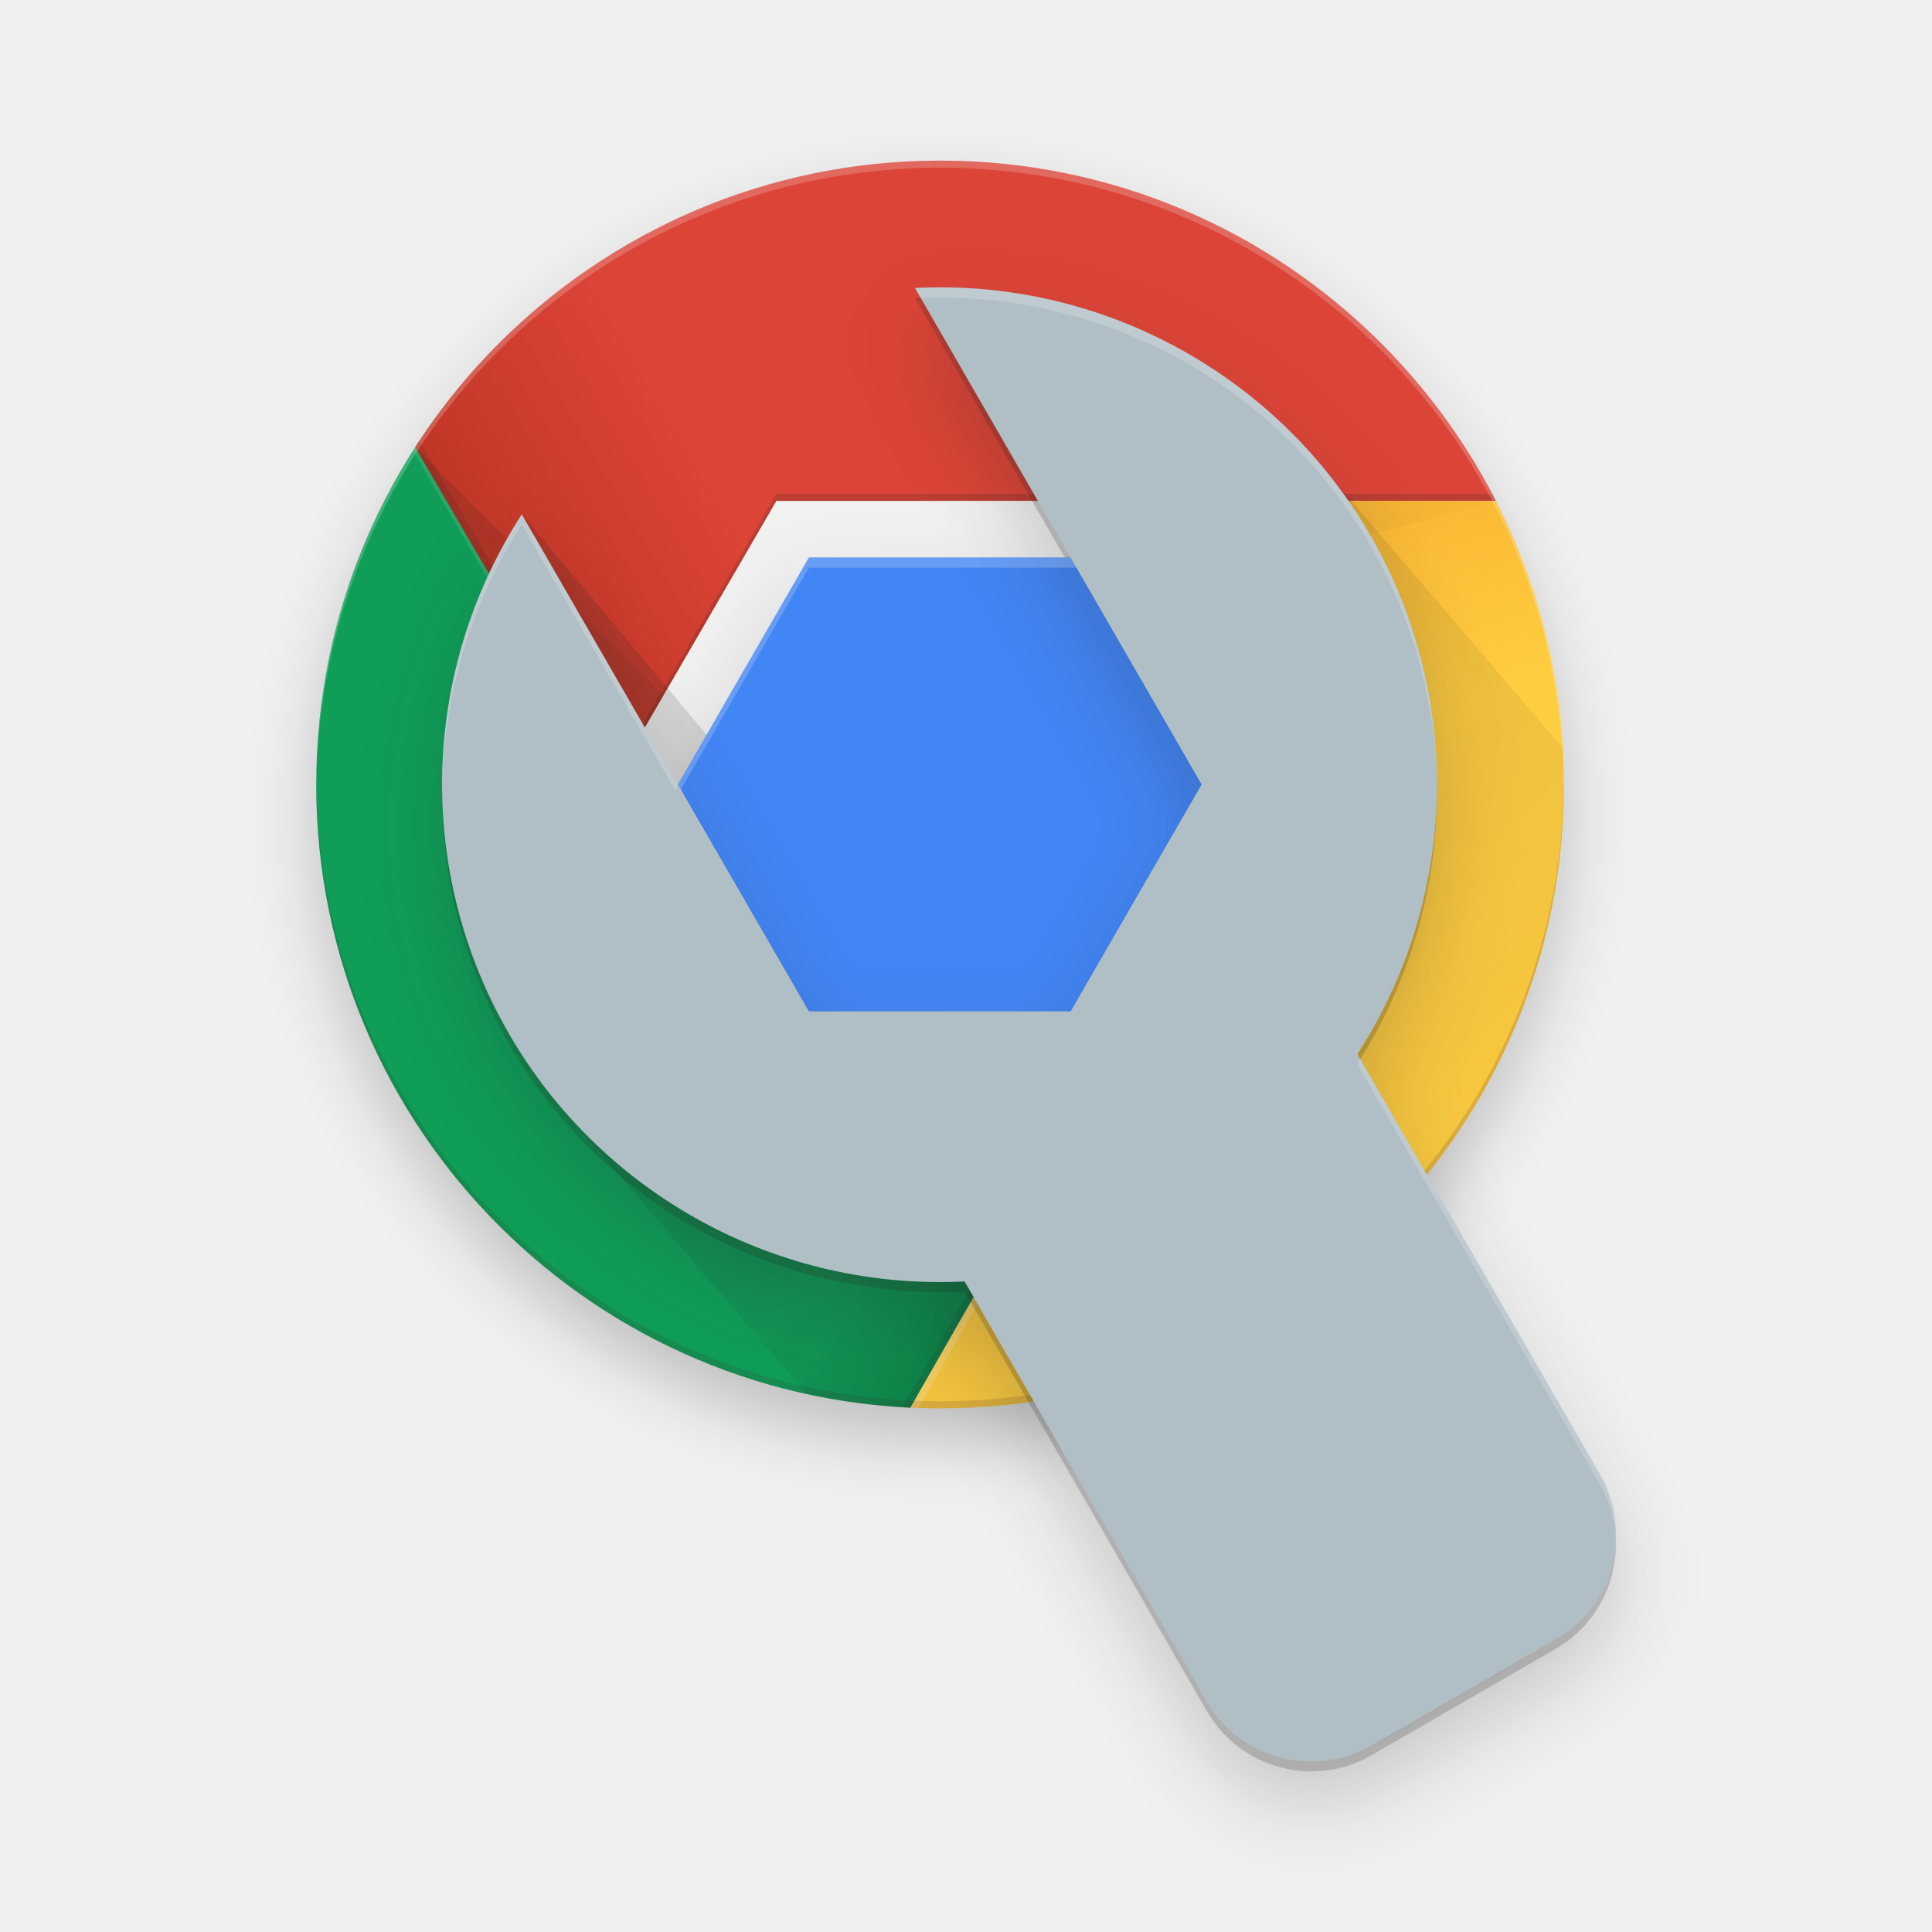
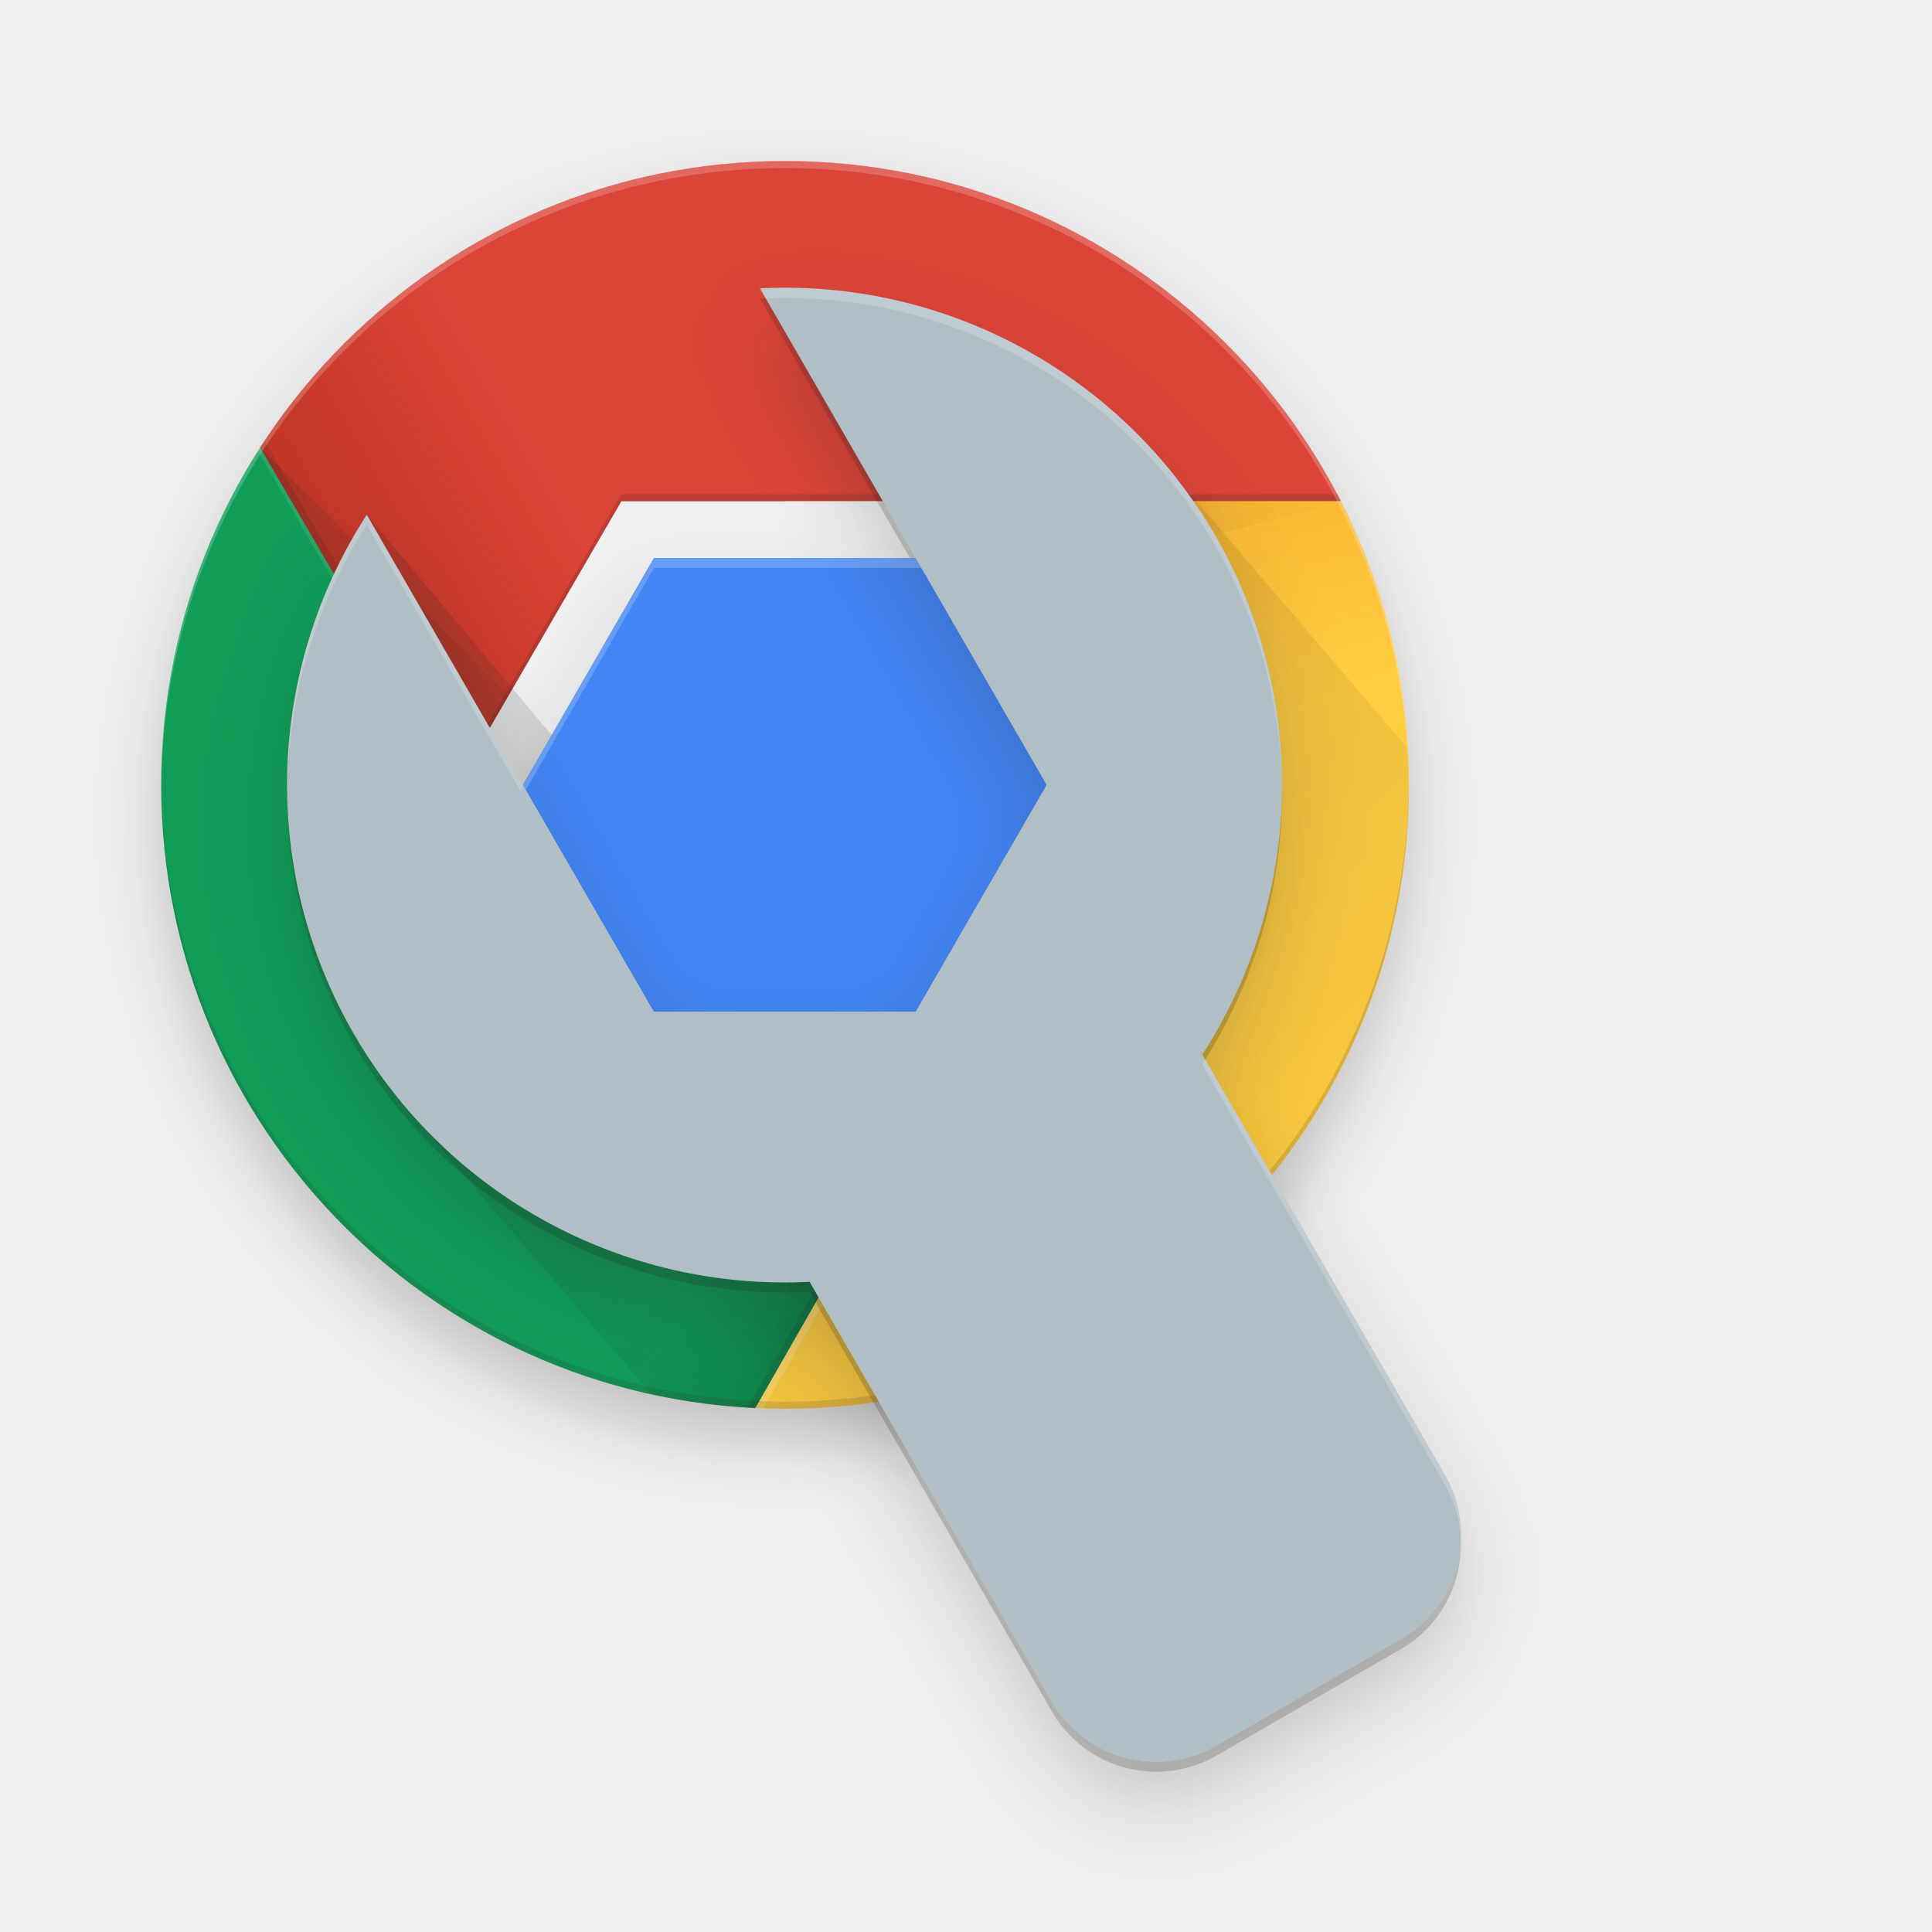
<svg xmlns="http://www.w3.org/2000/svg" xmlns:xlink="http://www.w3.org/1999/xlink" viewBox="1 1 192 192" id="svg3610" version="1.1" width="192" height="192">
  <defs id="defs3612">
    <linearGradient id="linearGradient8142">
      <stop style="stop-color:#212121;stop-opacity:0.2" offset="0" id="stop8144" />
      <stop style="stop-color:#212121;stop-opacity:0;" offset="1" id="stop8146" />
    </linearGradient>
    <circle r="88" cx="96" cy="96" id="a" />
    <linearGradient y2="44.354" x2="81.837" y1="75.021" x1="29.337" gradientUnits="userSpaceOnUse" id="linearGradient3751" xlink:href="#c" />
    <linearGradient y2="130.33" x2="52.538" y1="164.5" x1="110.87" gradientUnits="userSpaceOnUse" id="linearGradient3753" xlink:href="#d" />
    <linearGradient y2="114.13" x2="136.55" y1="49.804" x1="121.86" gradientUnits="userSpaceOnUse" id="linearGradient3755" xlink:href="#g" />
    <linearGradient y2="114.13" x2="136.55" y1="49.804" x1="121.86" gradientUnits="userSpaceOnUse" id="linearGradient3757" xlink:href="#g" />
    <linearGradient y2="44.354" x2="81.837" y1="75.021" x1="29.337" gradientUnits="userSpaceOnUse" id="linearGradient3759" xlink:href="#c" />
    <linearGradient y2="130.33" x2="52.538" y1="164.5" x1="110.87" gradientUnits="userSpaceOnUse" id="linearGradient3761" xlink:href="#d" />
    <clipPath id="b-1">
      <use y="0" x="0" style="overflow:visible" id="use3616-5" height="100%" xlink:href="#a" overflow="visible" width="100%" />
    </clipPath>
    <clipPath id="b-2">
      <use y="0" x="0" style="overflow:visible" id="use3616-0" height="100%" xlink:href="#a" overflow="visible" width="100%" />
    </clipPath>
    <filter style="color-interpolation-filters:sRGB;" id="filter6668">
      <feFlood flood-opacity="0.2" flood-color="rgb(33,33,33)" result="flood" id="feFlood6670" />
      <feComposite in="flood" in2="SourceGraphic" operator="in" result="composite1" id="feComposite6672" />
      <feGaussianBlur in="composite1" stdDeviation="4" result="blur" id="feGaussianBlur6674" />
      <feOffset dx="0" dy="4" result="offset" id="feOffset6676" />
      <feComposite in="SourceGraphic" in2="offset" operator="over" result="composite2" id="feComposite6678" />
    </filter>
    <filter style="color-interpolation-filters:sRGB;" id="filter6680" x="-0.5" y="-0.5" width="2" height="2">
      <feFlood flood-opacity="0.2" flood-color="rgb(33,33,33)" result="flood" id="feFlood6682" />
      <feComposite in="flood" in2="SourceGraphic" operator="in" result="composite1" id="feComposite6684" />
      <feGaussianBlur in="composite1" stdDeviation="4" result="blur" id="feGaussianBlur6686" />
      <feOffset dx="0" dy="4" result="offset" id="feOffset6688" />
      <feComposite in="SourceGraphic" in2="offset" operator="over" result="composite2" id="feComposite6690" />
    </filter>
    <filter id="filter7343" style="color-interpolation-filters:sRGB;">
      <feFlood id="feFlood7345" result="flood" flood-color="rgb(33,33,33)" flood-opacity="0.2" />
      <feComposite id="feComposite7347" result="composite1" operator="in" in2="SourceGraphic" in="flood" />
      <feGaussianBlur id="feGaussianBlur7349" result="blur" stdDeviation="4" in="composite1" />
      <feOffset id="feOffset7351" result="offset" dy="4" dx="0" />
      <feComposite id="feComposite7353" result="composite2" operator="over" in2="offset" in="SourceGraphic" />
    </filter>
    <filter id="filter7369" style="color-interpolation-filters:sRGB;">
      <feFlood id="feFlood7371" result="flood" flood-color="rgb(0,0,0)" flood-opacity="0.2" />
      <feComposite id="feComposite7373" result="composite1" operator="in" in2="SourceGraphic" in="flood" />
      <feGaussianBlur id="feGaussianBlur7375" result="blur" stdDeviation="4" in="composite1" />
      <feOffset id="feOffset7377" result="offset" dy="4" dx="0" />
      <feComposite id="feComposite7379" result="composite2" operator="over" in2="offset" in="SourceGraphic" />
    </filter>
    <linearGradient xlink:href="#linearGradient8142" id="linearGradient8148" x1="28.536" y1="28.59" x2="140" y2="140" gradientUnits="userSpaceOnUse" />
    <filter style="color-interpolation-filters:sRGB;" id="filter8150">
      <feFlood flood-opacity="0.2" flood-color="rgb(0,0,0)" result="flood" id="feFlood8152" />
      <feComposite in="flood" in2="SourceGraphic" operator="in" result="composite1" id="feComposite8154" />
      <feGaussianBlur in="composite1" stdDeviation="4" result="blur" id="feGaussianBlur8156" />
      <feOffset dx="0" dy="4" result="offset" id="feOffset8158" />
      <feComposite in="SourceGraphic" in2="offset" operator="over" result="composite2" id="feComposite8160" />
    </filter>
  </defs>
  <clipPath id="b">
    <use y="0" x="0" style="overflow:visible" id="use3616" height="100%" xlink:href="#a" overflow="visible" width="100%" />
  </clipPath>
  <radialGradient r="84.078" gradientTransform="translate(-576,0)" cx="668.18" cy="55.948" gradientUnits="userSpaceOnUse" id="l">
    <stop id="stop3684" offset="0" stop-opacity=".2" stop-color="#3E2723" />
    <stop id="stop3686" offset="1" stop-opacity="0" stop-color="#3E2723" />
  </radialGradient>
  <radialGradient r="78.044" gradientTransform="translate(-576,0)" cx="597.88" cy="48.52" gradientUnits="userSpaceOnUse" id="p">
    <stop id="stop3705" offset="0" stop-opacity=".2" stop-color="#3E2723" />
    <stop id="stop3707" offset="1" stop-opacity="0" stop-color="#3E2723" />
  </radialGradient>
  <radialGradient r="87.87" gradientTransform="translate(-576,0)" cx="671.84" cy="96.138" gradientUnits="userSpaceOnUse" id="q">
    <stop id="stop3712" offset="0" stop-opacity=".2" stop-color="#263238" />
    <stop id="stop3714" offset="1" stop-opacity="0" stop-color="#263238" />
  </radialGradient>
+   <circle r="62" cy="79" cx="79" id="path7355" style="color:#000000;clip-rule:nonzero;display:inline;overflow:visible;visibility:visible;opacity:1;isolation:auto;mix-blend-mode:normal;color-interpolation:sRGB;color-interpolation-filters:linearRGB;solid-color:#000000;solid-opacity:1;fill:#212121;fill-opacity:0;fill-rule:evenodd;stroke:none;stroke-width:5.635;stroke-linecap:round;stroke-linejoin:round;stroke-miterlimit:4;stroke-dasharray:none;stroke-dashoffset:0;stroke-opacity:1;color-rendering:auto;image-rendering:auto;shape-rendering:auto;text-rendering:auto;enable-background:accumulate;filter:url(#filter7369)" />
+   <g transform="matrix(0.8157895,0,0,0.8157895,-1.8037,1.689856)" id="g5862" style="filter:url(#filter8150)">
+     <g transform="matrix(0.8636364,0,0,0.8636364,16.16591,11.85818)" clip-path="url(#b)" id="g3618">
+       <path d="m 21.97,8 0,108 39.39,0 34.64,-60 88,0 0,-48 z" id="path3620" style="fill:#db4437" />
+       <linearGradient id="c" y2="44.354" gradientUnits="userSpaceOnUse" y1="75.021" x2="81.837" x1="29.337">
+         <stop stop-color="#A52714" stop-opacity=".6" offset="0" id="stop3623" />
+         <stop stop-color="#A52714" stop-opacity="0" offset=".66" id="stop3625" />
+       </linearGradient>
+       <path d="m 21.97,8 0,108 39.39,0 34.64,-60 88,0 0,-48 z" id="path3627" style="fill:url(#linearGradient3751)" />
+     </g>
+     <path style="color:#000000;clip-rule:nonzero;display:inline;overflow:visible;visibility:visible;opacity:1;isolation:auto;mix-blend-mode:normal;color-interpolation:sRGB;color-interpolation-filters:linearRGB;solid-color:#000000;solid-opacity:1;fill:#3e2723;fill-opacity:0.2;fill-rule:evenodd;stroke:none;stroke-width:5.635;stroke-linecap:round;stroke-linejoin:round;stroke-miterlimit:4;stroke-dasharray:none;stroke-dashoffset:0;stroke-opacity:1;color-rendering:auto;image-rendering:auto;shape-rendering:auto;text-rendering:auto;enable-background:accumulate" d="m 79.13,59.358 -19.802,34.113 0.253,0.434 19.549,-33.683 19.945,0 19.945,0 47.764,0 -0.445,-0.864 -47.32,0 -19.945,0 z" id="path5053-6-81" />
+     <path clip-path="url(#b)" d="m 62.31,115.65 -39.83,-68.31 -0.58,1 39.54,67.8 z" transform="matrix(0.8636364,0,0,0.8636364,16.16591,11.85818)" id="path3629" style="fill:#3e2723;fill-opacity:0.15" />
+     <g transform="matrix(0.8636364,0,0,0.8636364,16.16591,11.85818)" clip-path="url(#b)" id="g3631">
+       <path d="m 8,184 83.77,0 38.88,-38.88 0,-29.12 -69.29,0 L 8,24.48 Z" id="path3633" style="fill:#0f9d58" />
+       <linearGradient id="d" y2="130.33" gradientUnits="userSpaceOnUse" y1="164.5" x2="52.538" x1="110.87">
+         <stop stop-color="#055524" stop-opacity=".4" offset="0" id="stop3636" />
+         <stop stop-color="#055524" stop-opacity="0" offset=".33" id="stop3638" />
+       </linearGradient>
+       <path d="m 8,184 83.77,0 38.88,-38.88 0,-29.12 -69.29,0 L 8,24.48 Z" id="path3640" style="fill:url(#linearGradient3753)" />
+     </g>
+     <path clip-path="url(#b)" d="m 129.84,117.33 -0.83,-0.48 -38.39,67.15 1.15,0 38.1,-66.64 z" transform="matrix(0.8636364,0,0,0.8636364,16.16591,11.85818)" id="path3642" style="fill:#263238;fill-opacity:0.15" />
+     <g transform="matrix(0.8636364,0,0,0.8636364,16.16591,11.85818)" clip-path="url(#b)" id="g3644">
+       <defs id="defs3646">
+         <path id="e" d="m 8,184 83.77,0 38.88,-38.88 0,-29.12 -69.29,0 L 8,24.48 Z" />
+       </defs>
+       <clipPath id="f">
+         <use width="100%" overflow="visible" xlink:href="#e" height="100%" id="use3650" style="overflow:visible" x="0" y="0" />
+       </clipPath>
+       <g clip-path="url(#f)" id="g3652">
+         <path d="m 96,56 34.65,60 -38.88,68 92.23,0 0,-128 z" id="path3654" style="fill:#ffcd40" />
+         <linearGradient id="g" y2="114.13" gradientUnits="userSpaceOnUse" y1="49.804" x2="136.55" x1="121.86">
+           <stop stop-color="#EA6100" stop-opacity=".3" offset="0" id="stop3657" />
+           <stop stop-color="#EA6100" stop-opacity="0" offset=".66" id="stop3659" />
+         </linearGradient>
+         <path d="m 96,56 34.65,60 -38.88,68 92.23,0 0,-128 z" id="path3661" style="fill:url(#linearGradient3755)" />
+       </g>
+     </g>
+     <g transform="matrix(0.8636364,0,0,0.8636364,16.16591,11.85818)" clip-path="url(#b)" id="g3663">
+       <path d="m 96,56 34.65,60 -38.88,68 92.23,0 0,-128 z" id="path3665" style="fill:#ffcd40" />
+       <path d="m 96,56 34.65,60 -38.88,68 92.23,0 0,-128 z" id="path3667" style="fill:url(#linearGradient3757)" />
+     </g>
+     <g transform="matrix(0.8636364,0,0,0.8636364,16.16591,11.85818)" clip-path="url(#b)" id="g3669">
+       <defs id="defs3671">
+         <path id="i" d="m 96,56 34.65,60 -38.88,68 92.23,0 0,-128 z" />
+       </defs>
+       <clipPath id="j">
+         <use width="100%" overflow="visible" xlink:href="#i" height="100%" id="use3675" style="overflow:visible" x="0" y="0" />
+       </clipPath>
+       <g clip-path="url(#j)" id="g3677">
+         <path d="m 21.97,8 0,108 39.39,0 34.64,-60 88,0 0,-48 z" id="path3679" style="fill:#db4437" />
+         <path d="m 21.97,8 0,108 39.39,0 34.64,-60 88,0 0,-48 z" id="path3681" style="fill:url(#linearGradient3759)" />
+       </g>
+     </g>
+     <path clip-path="url(#b)" d="M 96,56 96,76.95 174.4,56 Z" transform="matrix(0.8636364,0,0,0.8636364,16.16591,11.85818)" id="path3688" style="fill:url(#l)" />
+     <g transform="matrix(0.8636364,0,0,0.8636364,16.16591,11.85818)" clip-path="url(#b)" id="g3690">
+       <defs id="defs3692">
+         <path id="m" d="m 21.97,8 0,40.34 L 61.36,116 96,56 l 88,0 0,-48 z" />
+       </defs>
+       <clipPath id="n">
+         <use width="100%" overflow="visible" xlink:href="#m" height="100%" id="use3696" style="overflow:visible" x="0" y="0" />
+       </clipPath>
+       <g clip-path="url(#n)" id="g3698">
+         <path d="m 8,184 83.77,0 38.88,-38.88 0,-29.12 -69.29,0 L 8,24.48 Z" id="path3700" style="fill:#0f9d58" />
+         <path d="m 8,184 83.77,0 38.88,-38.88 0,-29.12 -69.29,0 L 8,24.48 Z" id="path3702" style="fill:url(#linearGradient3761)" />
+       </g>
+     </g>
+     <path clip-path="url(#b)" d="M 21.97,48.45 79.22,105.69 61.36,116 Z" transform="matrix(0.8636364,0,0,0.8636364,16.16591,11.85818)" id="path3709" style="fill:url(#p)" />
+     <path clip-path="url(#b)" d="m 91.83,183.89 20.96,-78.2 17.86,10.31 z" transform="matrix(0.8636364,0,0,0.8636364,16.16591,11.85818)" id="path3716" style="fill:url(#q)" />
+     <path style="color:#000000;clip-rule:nonzero;display:inline;overflow:visible;visibility:visible;opacity:1;isolation:auto;mix-blend-mode:normal;color-interpolation:sRGB;color-interpolation-filters:linearRGB;solid-color:#000000;solid-opacity:1;fill:#f1f1f1;fill-opacity:1;fill-rule:evenodd;stroke:none;stroke-width:5.635;stroke-linecap:round;stroke-linejoin:round;stroke-miterlimit:4;stroke-dasharray:none;stroke-dashoffset:0;stroke-opacity:1;color-rendering:auto;image-rendering:auto;shape-rendering:auto;text-rendering:auto;enable-background:accumulate" d="m 119.02,129.313 -39.89,0 -20.049,-34.545 20.049,-34.545 39.89,2e-6 19.945,34.545 z" id="path5053-6" />
+     <g transform="matrix(0.8636364,0,0,0.8636364,16.16591,11.85818)" clip-path="url(#b)" id="g3718">
+       <path style="color:#000000;clip-rule:nonzero;display:inline;overflow:visible;visibility:visible;opacity:1;isolation:auto;mix-blend-mode:normal;color-interpolation:sRGB;color-interpolation-filters:linearRGB;solid-color:#000000;solid-opacity:1;fill:#4285f4;fill-opacity:1;fill-rule:evenodd;stroke:none;stroke-width:5.635;stroke-linecap:round;stroke-linejoin:round;stroke-miterlimit:4;stroke-dasharray:none;stroke-dashoffset:0;stroke-opacity:1;color-rendering:auto;image-rendering:auto;shape-rendering:auto;text-rendering:auto;enable-background:accumulate" id="path5053" d="m 114.475,128 -36.95,0 -18.475,-32 18.475,-32 36.95,2e-6 18.475,32 z" />
+     </g>
+     <g transform="matrix(0.8636364,0,0,0.8636364,16.14,11.85818)" clip-path="url(#b)" id="g3724">
+       <path style="fill:#ffffff;fill-opacity:0.1" d="m 7.971,24.48 0,1 L 54.498,105.283 72.906,137 l 46.188,0 23.094,-40 -0.289,-0.5 -22.805,39.5 -46.188,0 -11.523,-19.855 c -0.006,-0.057 -0.01,-0.121 -0.023,-0.145 l -0.039,0 -4.756,-8.16 L 49.982,96.5 c 0,0 -41.982,-72.02 -42.012,-72.02 z" transform="translate(0.0299985,3.66e-6)" id="path3728" />
+       <path d="m 131,117.33 c 3.4,-5.88 5.37,-12.68 5.37,-19.96 0,-4.22 -0.66,-8.28 -1.87,-12.09 0.95,3.42 1.5,7.01 1.5,10.73 0,7.28 -1.97,14.08 -5.37,19.96 l 0.02,0.04 -38.88,68 1.16,0 38.09,-66.64 -0.02,-0.04 z" id="path3732" style="fill:#ffffff;fill-opacity:0.2" />
+     </g>
+     <g transform="matrix(0.8636364,0,0,0.8636364,16.16591,11.85818)" clip-path="url(#b)" id="g3734">
+       <path d="m 96,9 c 48.43,0 87.72,39.13 87.99,87.5 0,-0.17 0.01,-0.33 0.01,-0.5 C 184,47.4 144.6,8 96,8 47.4,8 8,47.4 8,96 8,96.17 8.01,96.33 8.01,96.5 8.28,48.13 47.57,9 96,9 Z" id="path3736" style="fill:#ffffff;fill-opacity:0.2" />
+       <path d="m 96,183 c 48.43,0 87.72,-39.13 87.99,-87.5 0,0.17 0.01,0.33 0.01,0.5 0,48.6 -39.4,88 -88,88 C 47.4,184 8,144.6 8,96 8,95.83 8.01,95.67 8.01,95.5 8.28,143.87 47.57,183 96,183 Z" id="path3738" style="fill:#3e2723;fill-opacity:0.15" />
+     </g>
+   </g>
  <g id="layer2">
-     <g id="g3517" transform="translate(15.40507,-0.03752939)">
-       <circle style="color:#000000;clip-rule:nonzero;display:inline;overflow:visible;visibility:visible;opacity:1;isolation:auto;mix-blend-mode:normal;color-interpolation:sRGB;color-interpolation-filters:linearRGB;solid-color:#000000;solid-opacity:1;fill:#212121;fill-opacity:0;fill-rule:evenodd;stroke:none;stroke-width:5.635;stroke-linecap:round;stroke-linejoin:round;stroke-miterlimit:4;stroke-dasharray:none;stroke-dashoffset:0;stroke-opacity:1;filter:url(#filter7369);color-rendering:auto;image-rendering:auto;shape-rendering:auto;text-rendering:auto;enable-background:accumulate" id="path7355" cx="79" cy="79" r="62" />
-       <g style="filter:url(#filter8150)" id="g5862" transform="matrix(0.8157895,0,0,0.8157895,-1.8037,1.689856)">
-         <g id="g3618" clip-path="url(#b)" transform="matrix(0.8636364,0,0,0.8636364,16.16591,11.85818)">
-           <path style="fill:#db4437" id="path3620" d="m 21.97,8 0,108 39.39,0 34.64,-60 88,0 0,-48 z" />
-           <linearGradient x1="29.337" x2="81.837" y1="75.021" gradientUnits="userSpaceOnUse" y2="44.354" id="c">
-             <stop id="stop3623" offset="0" stop-opacity=".6" stop-color="#A52714" />
-             <stop id="stop3625" offset=".66" stop-opacity="0" stop-color="#A52714" />
-           </linearGradient>
-           <path style="fill:url(#linearGradient3751)" id="path3627" d="m 21.97,8 0,108 39.39,0 34.64,-60 88,0 0,-48 z" />
-         </g>
-         <path id="path5053-6-81" d="m 79.13,59.358 -19.802,34.113 0.253,0.434 19.549,-33.683 19.945,0 19.945,0 47.764,0 -0.445,-0.864 -47.32,0 -19.945,0 z" style="color:#000000;clip-rule:nonzero;display:inline;overflow:visible;visibility:visible;opacity:1;isolation:auto;mix-blend-mode:normal;color-interpolation:sRGB;color-interpolation-filters:linearRGB;solid-color:#000000;solid-opacity:1;fill:#3e2723;fill-opacity:0.2;fill-rule:evenodd;stroke:none;stroke-width:5.635;stroke-linecap:round;stroke-linejoin:round;stroke-miterlimit:4;stroke-dasharray:none;stroke-dashoffset:0;stroke-opacity:1;color-rendering:auto;image-rendering:auto;shape-rendering:auto;text-rendering:auto;enable-background:accumulate" />
-         <path style="fill:#3e2723;fill-opacity:0.15" id="path3629" transform="matrix(0.8636364,0,0,0.8636364,16.16591,11.85818)" d="m 62.31,115.65 -39.83,-68.31 -0.58,1 39.54,67.8 z" clip-path="url(#b)" />
-         <g id="g3631" clip-path="url(#b)" transform="matrix(0.8636364,0,0,0.8636364,16.16591,11.85818)">
-           <path style="fill:#0f9d58" id="path3633" d="m 8,184 83.77,0 38.88,-38.88 0,-29.12 -69.29,0 L 8,24.48 Z" />
-           <linearGradient x1="110.87" x2="52.538" y1="164.5" gradientUnits="userSpaceOnUse" y2="130.33" id="d">
-             <stop id="stop3636" offset="0" stop-opacity=".4" stop-color="#055524" />
-             <stop id="stop3638" offset=".33" stop-opacity="0" stop-color="#055524" />
-           </linearGradient>
-           <path style="fill:url(#linearGradient3753)" id="path3640" d="m 8,184 83.77,0 38.88,-38.88 0,-29.12 -69.29,0 L 8,24.48 Z" />
-         </g>
-         <path style="fill:#263238;fill-opacity:0.15" id="path3642" transform="matrix(0.8636364,0,0,0.8636364,16.16591,11.85818)" d="m 129.84,117.33 -0.83,-0.48 -38.39,67.15 1.15,0 38.1,-66.64 z" clip-path="url(#b)" />
-         <g id="g3644" clip-path="url(#b)" transform="matrix(0.8636364,0,0,0.8636364,16.16591,11.85818)">
-           <defs id="defs3646">
-             <path d="m 8,184 83.77,0 38.88,-38.88 0,-29.12 -69.29,0 L 8,24.48 Z" id="e" />
-           </defs>
-           <clipPath id="f">
-             <use y="0" x="0" style="overflow:visible" id="use3650" height="100%" xlink:href="#e" overflow="visible" width="100%" />
-           </clipPath>
-           <g id="g3652" clip-path="url(#f)">
-             <path style="fill:#ffcd40" id="path3654" d="m 96,56 34.65,60 -38.88,68 92.23,0 0,-128 z" />
-             <linearGradient x1="121.86" x2="136.55" y1="49.804" gradientUnits="userSpaceOnUse" y2="114.13" id="g">
-               <stop id="stop3657" offset="0" stop-opacity=".3" stop-color="#EA6100" />
-               <stop id="stop3659" offset=".66" stop-opacity="0" stop-color="#EA6100" />
-             </linearGradient>
-             <path style="fill:url(#linearGradient3755)" id="path3661" d="m 96,56 34.65,60 -38.88,68 92.23,0 0,-128 z" />
-           </g>
-         </g>
-         <g id="g3663" clip-path="url(#b)" transform="matrix(0.8636364,0,0,0.8636364,16.16591,11.85818)">
-           <path style="fill:#ffcd40" id="path3665" d="m 96,56 34.65,60 -38.88,68 92.23,0 0,-128 z" />
-           <path style="fill:url(#linearGradient3757)" id="path3667" d="m 96,56 34.65,60 -38.88,68 92.23,0 0,-128 z" />
-         </g>
-         <g id="g3669" clip-path="url(#b)" transform="matrix(0.8636364,0,0,0.8636364,16.16591,11.85818)">
-           <defs id="defs3671">
-             <path d="m 96,56 34.65,60 -38.88,68 92.23,0 0,-128 z" id="i" />
-           </defs>
-           <clipPath id="j">
-             <use y="0" x="0" style="overflow:visible" id="use3675" height="100%" xlink:href="#i" overflow="visible" width="100%" />
-           </clipPath>
-           <g id="g3677" clip-path="url(#j)">
-             <path style="fill:#db4437" id="path3679" d="m 21.97,8 0,108 39.39,0 34.64,-60 88,0 0,-48 z" />
-             <path style="fill:url(#linearGradient3759)" id="path3681" d="m 21.97,8 0,108 39.39,0 34.64,-60 88,0 0,-48 z" />
-           </g>
-         </g>
-         <path style="fill:url(#l)" id="path3688" transform="matrix(0.8636364,0,0,0.8636364,16.16591,11.85818)" d="M 96,56 96,76.95 174.4,56 Z" clip-path="url(#b)" />
-         <g id="g3690" clip-path="url(#b)" transform="matrix(0.8636364,0,0,0.8636364,16.16591,11.85818)">
-           <defs id="defs3692">
-             <path d="m 21.97,8 0,40.34 L 61.36,116 96,56 l 88,0 0,-48 z" id="m" />
-           </defs>
-           <clipPath id="n">
-             <use y="0" x="0" style="overflow:visible" id="use3696" height="100%" xlink:href="#m" overflow="visible" width="100%" />
-           </clipPath>
-           <g id="g3698" clip-path="url(#n)">
-             <path style="fill:#0f9d58" id="path3700" d="m 8,184 83.77,0 38.88,-38.88 0,-29.12 -69.29,0 L 8,24.48 Z" />
-             <path style="fill:url(#linearGradient3761)" id="path3702" d="m 8,184 83.77,0 38.88,-38.88 0,-29.12 -69.29,0 L 8,24.48 Z" />
-           </g>
-         </g>
-         <path style="fill:url(#p)" id="path3709" transform="matrix(0.8636364,0,0,0.8636364,16.16591,11.85818)" d="M 21.97,48.45 79.22,105.69 61.36,116 Z" clip-path="url(#b)" />
-         <path style="fill:url(#q)" id="path3716" transform="matrix(0.8636364,0,0,0.8636364,16.16591,11.85818)" d="m 91.83,183.89 20.96,-78.2 17.86,10.31 z" clip-path="url(#b)" />
-         <path id="path5053-6" d="m 119.02,129.313 -39.89,0 -20.049,-34.545 20.049,-34.545 39.89,2e-6 19.945,34.545 z" style="color:#000000;clip-rule:nonzero;display:inline;overflow:visible;visibility:visible;opacity:1;isolation:auto;mix-blend-mode:normal;color-interpolation:sRGB;color-interpolation-filters:linearRGB;solid-color:#000000;solid-opacity:1;fill:#f1f1f1;fill-opacity:1;fill-rule:evenodd;stroke:none;stroke-width:5.635;stroke-linecap:round;stroke-linejoin:round;stroke-miterlimit:4;stroke-dasharray:none;stroke-dashoffset:0;stroke-opacity:1;color-rendering:auto;image-rendering:auto;shape-rendering:auto;text-rendering:auto;enable-background:accumulate" />
-         <g id="g3718" clip-path="url(#b)" transform="matrix(0.8636364,0,0,0.8636364,16.16591,11.85818)">
-           <path d="m 114.475,128 -36.95,0 -18.475,-32 18.475,-32 36.95,2e-6 18.475,32 z" id="path5053" style="color:#000000;clip-rule:nonzero;display:inline;overflow:visible;visibility:visible;opacity:1;isolation:auto;mix-blend-mode:normal;color-interpolation:sRGB;color-interpolation-filters:linearRGB;solid-color:#000000;solid-opacity:1;fill:#4285f4;fill-opacity:1;fill-rule:evenodd;stroke:none;stroke-width:5.635;stroke-linecap:round;stroke-linejoin:round;stroke-miterlimit:4;stroke-dasharray:none;stroke-dashoffset:0;stroke-opacity:1;color-rendering:auto;image-rendering:auto;shape-rendering:auto;text-rendering:auto;enable-background:accumulate" />
-         </g>
-         <g id="g3724" clip-path="url(#b)" transform="matrix(0.8636364,0,0,0.8636364,16.14,11.85818)">
-           <path id="path3728" transform="translate(0.0299985,3.66e-6)" d="m 7.971,24.48 0,1 L 54.498,105.283 72.906,137 l 46.188,0 23.094,-40 -0.289,-0.5 -22.805,39.5 -46.188,0 -11.523,-19.855 c -0.006,-0.057 -0.01,-0.121 -0.023,-0.145 l -0.039,0 -4.756,-8.16 L 49.982,96.5 c 0,0 -41.982,-72.02 -42.012,-72.02 z" style="fill:#ffffff;fill-opacity:0.1" />
-           <path style="fill:#ffffff;fill-opacity:0.2" id="path3732" d="m 131,117.33 c 3.4,-5.88 5.37,-12.68 5.37,-19.96 0,-4.22 -0.66,-8.28 -1.87,-12.09 0.95,3.42 1.5,7.01 1.5,10.73 0,7.28 -1.97,14.08 -5.37,19.96 l 0.02,0.04 -38.88,68 1.16,0 38.09,-66.64 -0.02,-0.04 z" />
-         </g>
-         <g id="g3734" clip-path="url(#b)" transform="matrix(0.8636364,0,0,0.8636364,16.16591,11.85818)">
-           <path style="fill:#ffffff;fill-opacity:0.2" id="path3736" d="m 96,9 c 48.43,0 87.72,39.13 87.99,87.5 0,-0.17 0.01,-0.33 0.01,-0.5 C 184,47.4 144.6,8 96,8 47.4,8 8,47.4 8,96 8,96.17 8.01,96.33 8.01,96.5 8.28,48.13 47.57,9 96,9 Z" />
-           <path style="fill:#3e2723;fill-opacity:0.15" id="path3738" d="m 96,183 c 48.43,0 87.72,-39.13 87.99,-87.5 0,0.17 0.01,0.33 0.01,0.5 0,48.6 -39.4,88 -88,88 C 47.4,184 8,144.6 8,96 8,95.83 8.01,95.67 8.01,95.5 8.28,143.87 47.57,183 96,183 Z" />
-         </g>
-       </g>
-       <path style="color:#000000;clip-rule:nonzero;display:inline;overflow:visible;visibility:visible;opacity:0.2;isolation:auto;mix-blend-mode:normal;color-interpolation:sRGB;color-interpolation-filters:linearRGB;solid-color:#000000;solid-opacity:1;fill:#212121;fill-opacity:1;fill-rule:evenodd;stroke:none;stroke-width:5.635;stroke-linecap:round;stroke-linejoin:round;stroke-miterlimit:4;stroke-dasharray:none;stroke-dashoffset:0;stroke-opacity:1;color-rendering:auto;image-rendering:auto;shape-rendering:auto;text-rendering:auto;enable-background:accumulate" d="m 76.098,29.65 a 49.455,49.455 0 0 0 -0.576,0.002 l 2.244,3.887 4.41,7.639 4.41,7.637 4.41,7.639 L 103.723,78.5 104.012,78 90.996,55.455 86.586,47.816 82.176,40.178 77.766,32.539 76.098,29.65 Z m 51.271,47.768 a 49.455,49.455 0 0 1 -7.885,27.379 l 0.289,0.5 a 49.455,49.455 0 0 0 7.596,-27.879 z m -98.809,2.121 a 49.455,49.455 0 0 0 6.59,24.189 49.455,49.455 0 0 0 45.307,24.656 l 24.064,41.68 c 3.324,5.757 10.635,7.717 16.393,4.393 l 18.266,-10.547 c 4.028,-2.325 6.187,-6.601 5.988,-10.932 -0.151,3.979 -2.271,7.786 -5.988,9.932 l -18.266,10.547 c -5.757,3.324 -13.069,1.365 -16.393,-4.393 L 80.457,127.385 A 49.455,49.455 0 0 1 35.15,102.729 49.455,49.455 0 0 1 28.561,79.539 Z" transform="translate(1,1)" id="path6410-7" />
-       <path transform="translate(1,1)" id="path7608" d="m 77.254,28.596 c -0.576,0.009 -1.154,0.028 -1.732,0.057 l 2.244,3.887 4.41,7.639 0,0.002 4.41,7.637 4.41,7.639 L 104.012,78 c -0.051,0.088 -13.018,22.547 -13.018,22.547 l -12.521,-0.002 c -0.147,-0.255 -0.441,-0.764 -0.441,-0.764 -0.115,0.177 -0.222,0.357 -0.334,0.535 l -41.25,-49.158 C 26.374,66.743 25.873,86.657 35.15,102.729 c 1.801,3.118 3.914,5.984 6.281,8.58 l 23.266,27.203 A 62,62 0 0 0 78,140 62,62 0 0 0 140,78 62,62 0 0 0 139.869,74.336 L 116.525,47.041 C 107.045,35.259 92.587,28.361 77.254,28.596 Z" style="color:#000000;clip-rule:nonzero;display:inline;overflow:visible;visibility:visible;opacity:1;isolation:auto;mix-blend-mode:normal;color-interpolation:sRGB;color-interpolation-filters:linearRGB;solid-color:#000000;solid-opacity:1;fill:url(#linearGradient8148);fill-opacity:1;fill-rule:evenodd;stroke:none;stroke-width:5.635;stroke-linecap:round;stroke-linejoin:round;stroke-miterlimit:4;stroke-dasharray:none;stroke-dashoffset:0;stroke-opacity:1;color-rendering:auto;image-rendering:auto;shape-rendering:auto;text-rendering:auto;enable-background:accumulate" />
-       <path style="color:#000000;clip-rule:nonzero;display:inline;overflow:visible;visibility:visible;opacity:1;isolation:auto;mix-blend-mode:normal;color-interpolation:sRGB;color-interpolation-filters:linearRGB;solid-color:#000000;solid-opacity:1;fill:#4285f4;fill-opacity:1;fill-rule:evenodd;stroke:none;stroke-width:5.635;stroke-linecap:round;stroke-linejoin:round;stroke-miterlimit:4;stroke-dasharray:none;stroke-dashoffset:0;stroke-opacity:1;filter:url(#filter6680);color-rendering:auto;image-rendering:auto;shape-rendering:auto;text-rendering:auto;enable-background:accumulate" id="path5053-9" d="m 92.017,101.545 -26.033,0 -13.017,-22.545 13.017,-22.545 26.033,10e-7 13.017,22.545 z" />
-       <path id="path6410" d="m 37.448,52.158 a 49.455,49.455 0 0 0 -1.297,51.569 49.455,49.455 0 0 0 45.307,24.658 l 24.063,41.679 c 3.324,5.757 10.635,7.716 16.392,4.392 l 18.266,-10.546 c 5.757,-3.324 7.716,-10.635 4.392,-16.392 L 120.484,105.797 A 49.455,49.455 0 0 0 121.807,54.274 49.455,49.455 0 0 0 76.522,29.653 l 2.244,3.887 4.41,7.639 4.409,7.637 4.41,7.639 13.017,22.545 -13.017,22.547 -26.033,-0.001 -4.41,-7.639 -4.409,-7.637 -4.197,-7.27 -0.213,-0.369 -4.197,-7.27 -0.213,-0.369 -4.196,-7.268 -0.213,-0.369 -4.197,-7.27 -0.213,-0.369 -2.055,-3.559 z" style="color:#000000;clip-rule:nonzero;display:inline;overflow:visible;visibility:visible;opacity:1;isolation:auto;mix-blend-mode:normal;color-interpolation:sRGB;color-interpolation-filters:linearRGB;solid-color:#000000;solid-opacity:1;fill:#b0bec5;fill-opacity:1;fill-rule:evenodd;stroke:none;stroke-width:5.635;stroke-linecap:round;stroke-linejoin:round;stroke-miterlimit:4;stroke-dasharray:none;stroke-dashoffset:0;stroke-opacity:1;filter:url(#filter6668);color-rendering:auto;image-rendering:auto;shape-rendering:auto;text-rendering:auto;enable-background:accumulate" />
-       <path style="color:#000000;clip-rule:nonzero;display:inline;overflow:visible;visibility:visible;opacity:0.2;isolation:auto;mix-blend-mode:normal;color-interpolation:sRGB;color-interpolation-filters:linearRGB;solid-color:#000000;solid-opacity:1;fill:#ffffff;fill-opacity:1;fill-rule:evenodd;stroke:none;stroke-width:5.635;stroke-linecap:round;stroke-linejoin:round;stroke-miterlimit:4;stroke-dasharray:none;stroke-dashoffset:0;stroke-opacity:1;color-rendering:auto;image-rendering:auto;shape-rendering:auto;text-rendering:auto;enable-background:accumulate" d="m 81.287,29.643 c -1.588,-0.073 -3.178,-0.07 -4.766,0.01 l 0.576,0.998 c 18.314,-0.711 35.52,8.765 44.709,24.623 4.059,7.057 6.313,15.007 6.562,23.145 -0.082,-8.478 -2.342,-16.792 -6.562,-24.145 C 113.373,39.702 98.106,30.421 81.287,29.643 Z M 37.447,52.159 c -5.451,8.44 -8.202,18.339 -7.887,28.381 -0.114,-9.703 2.628,-19.225 7.887,-27.381 l 2.055,3.559 0.213,0.369 4.197,7.27 0.213,0.369 4.197,7.268 0.213,0.369 4.197,7.27 0.213,-0.631 -0.213,-0.369 -4.197,-7.27 -0.213,-0.369 -4.197,-7.268 -0.213,-0.369 -4.197,-7.27 -0.213,-0.369 z m 83.326,54.139 c -0.095,0.167 -0.192,0.334 -0.289,0.5 l 24.088,41.723 c 0.999,1.73 1.51,3.599 1.596,5.459 0.083,-2.184 -0.418,-4.419 -1.596,-6.459 z" id="path6410-0" />
-       <path style="color:#000000;clip-rule:nonzero;display:inline;overflow:visible;visibility:visible;opacity:0.2;isolation:auto;mix-blend-mode:normal;color-interpolation:sRGB;color-interpolation-filters:linearRGB;solid-color:#000000;solid-opacity:1;fill:#ffffff;fill-opacity:1;fill-rule:evenodd;stroke:none;stroke-width:5.635;stroke-linecap:round;stroke-linejoin:round;stroke-miterlimit:4;stroke-dasharray:none;stroke-dashoffset:0;stroke-opacity:1;color-rendering:auto;image-rendering:auto;shape-rendering:auto;text-rendering:auto;enable-background:accumulate" d="M 65.982,56.453 52.967,79 l 0.289,0.5 12.727,-22.045 26.633,0 -0.597,-1.002 z" id="path5053-9-6" />
-     </g>
+     <path id="path6410-7" transform="translate(1,1)" d="M 76.098 29.65 A 49.455 49.455 0 0 0 75.521 29.652 L 77.766 33.539 L 82.176 41.178 L 86.586 48.814 L 90.996 56.453 L 103.723 78.5 L 104.012 78 L 90.996 55.455 L 86.586 47.816 L 82.176 40.178 L 77.766 32.539 L 76.098 29.65 z M 127.369 77.418 A 49.455 49.455 0 0 1 119.484 104.797 L 119.773 105.297 A 49.455 49.455 0 0 0 127.369 77.418 z M 28.561 79.539 A 49.455 49.455 0 0 0 35.15 103.729 A 49.455 49.455 0 0 0 80.457 128.385 L 104.521 170.064 C 107.845 175.822 115.157 177.781 120.914 174.457 L 139.18 163.91 C 143.207 161.585 145.367 157.309 145.168 152.979 C 145.017 156.957 142.897 160.764 139.18 162.91 L 120.914 173.457 C 115.157 176.781 107.845 174.822 104.521 169.064 L 80.457 127.385 A 49.455 49.455 0 0 1 35.15 102.729 A 49.455 49.455 0 0 1 28.561 79.539 z " style="color:#000000;clip-rule:nonzero;display:inline;overflow:visible;visibility:visible;opacity:0.2;isolation:auto;mix-blend-mode:normal;color-interpolation:sRGB;color-interpolation-filters:linearRGB;solid-color:#000000;solid-opacity:1;fill:#212121;fill-opacity:1;fill-rule:evenodd;stroke:none;stroke-width:5.635;stroke-linecap:round;stroke-linejoin:round;stroke-miterlimit:4;stroke-dasharray:none;stroke-dashoffset:0;stroke-opacity:1;color-rendering:auto;image-rendering:auto;shape-rendering:auto;text-rendering:auto;enable-background:accumulate" />
+     <path style="color:#000000;clip-rule:nonzero;display:inline;overflow:visible;visibility:visible;opacity:1;isolation:auto;mix-blend-mode:normal;color-interpolation:sRGB;color-interpolation-filters:linearRGB;solid-color:#000000;solid-opacity:1;fill:url(#linearGradient8148);fill-opacity:1;fill-rule:evenodd;stroke:none;stroke-width:5.635;stroke-linecap:round;stroke-linejoin:round;stroke-miterlimit:4;stroke-dasharray:none;stroke-dashoffset:0;stroke-opacity:1;color-rendering:auto;image-rendering:auto;shape-rendering:auto;text-rendering:auto;enable-background:accumulate" d="M 77.254 28.596 C 76.677 28.605 76.1 28.623 75.521 28.652 L 77.766 32.539 L 82.176 40.178 L 82.176 40.18 L 86.586 47.816 L 90.996 55.455 L 104.012 78 C 103.961 78.088 90.994 100.547 90.994 100.547 L 78.473 100.545 C 78.326 100.29 78.031 99.781 78.031 99.781 C 77.917 99.958 77.809 100.138 77.697 100.316 L 36.447 51.158 C 26.374 66.743 25.873 86.657 35.15 102.729 C 36.951 105.846 39.065 108.712 41.432 111.309 L 64.697 138.512 A 62 62 0 0 0 78 140 A 62 62 0 0 0 140 78 A 62 62 0 0 0 139.869 74.336 L 116.525 47.041 C 107.045 35.259 92.587 28.361 77.254 28.596 z " id="path7608" transform="translate(1,1)" />
+     <path d="m 92.017,101.545 -26.033,0 -13.017,-22.545 13.017,-22.545 26.033,10e-7 13.017,22.545 z" id="path5053-9" style="color:#000000;clip-rule:nonzero;display:inline;overflow:visible;visibility:visible;opacity:1;isolation:auto;mix-blend-mode:normal;color-interpolation:sRGB;color-interpolation-filters:linearRGB;solid-color:#000000;solid-opacity:1;fill:#4285f4;fill-opacity:1;fill-rule:evenodd;stroke:none;stroke-width:5.635;stroke-linecap:round;stroke-linejoin:round;stroke-miterlimit:4;stroke-dasharray:none;stroke-dashoffset:0;stroke-opacity:1;color-rendering:auto;image-rendering:auto;shape-rendering:auto;text-rendering:auto;enable-background:accumulate;filter:url(#filter6680)" />
+     <path style="color:#000000;clip-rule:nonzero;display:inline;overflow:visible;visibility:visible;opacity:1;isolation:auto;mix-blend-mode:normal;color-interpolation:sRGB;color-interpolation-filters:linearRGB;solid-color:#000000;solid-opacity:1;fill:#b0bec5;fill-opacity:1;fill-rule:evenodd;stroke:none;stroke-width:5.635;stroke-linecap:round;stroke-linejoin:round;stroke-miterlimit:4;stroke-dasharray:none;stroke-dashoffset:0;stroke-opacity:1;color-rendering:auto;image-rendering:auto;shape-rendering:auto;text-rendering:auto;enable-background:accumulate;filter:url(#filter6668)" d="m 37.448,52.158 a 49.455,49.455 0 0 0 -1.297,51.569 49.455,49.455 0 0 0 45.307,24.658 l 24.063,41.679 c 3.324,5.757 10.635,7.716 16.392,4.392 l 18.266,-10.546 c 5.757,-3.324 7.716,-10.635 4.392,-16.392 L 120.484,105.797 A 49.455,49.455 0 0 0 121.807,54.274 49.455,49.455 0 0 0 76.522,29.653 l 2.244,3.887 4.41,7.639 4.409,7.637 4.41,7.639 13.017,22.545 -13.017,22.547 -26.033,-0.001 -4.41,-7.639 -4.409,-7.637 -4.197,-7.27 -0.213,-0.369 -4.197,-7.27 -0.213,-0.369 -4.196,-7.268 -0.213,-0.369 -4.197,-7.27 -0.213,-0.369 -2.055,-3.559 z" id="path6410" />
+     <path id="path6410-0" d="m 81.287,29.643 c -1.588,-0.073 -3.178,-0.07 -4.766,0.01 l 0.576,0.998 c 18.314,-0.711 35.52,8.765 44.709,24.623 4.059,7.057 6.313,15.007 6.562,23.145 -0.082,-8.478 -2.342,-16.792 -6.562,-24.145 C 113.373,39.702 98.106,30.421 81.287,29.643 Z M 37.447,52.159 c -5.451,8.44 -8.202,18.339 -7.887,28.381 -0.114,-9.703 2.628,-19.225 7.887,-27.381 l 2.055,3.559 0.213,0.369 4.197,7.27 0.213,0.369 4.197,7.268 0.213,0.369 4.197,7.27 0.213,-0.631 -0.213,-0.369 -4.197,-7.27 -0.213,-0.369 -4.197,-7.268 -0.213,-0.369 -4.197,-7.27 -0.213,-0.369 z m 83.326,54.139 c -0.095,0.167 -0.192,0.334 -0.289,0.5 l 24.088,41.723 c 0.999,1.73 1.51,3.599 1.596,5.459 0.083,-2.184 -0.418,-4.419 -1.596,-6.459 z" style="color:#000000;clip-rule:nonzero;display:inline;overflow:visible;visibility:visible;opacity:0.2;isolation:auto;mix-blend-mode:normal;color-interpolation:sRGB;color-interpolation-filters:linearRGB;solid-color:#000000;solid-opacity:1;fill:#ffffff;fill-opacity:1;fill-rule:evenodd;stroke:none;stroke-width:5.635;stroke-linecap:round;stroke-linejoin:round;stroke-miterlimit:4;stroke-dasharray:none;stroke-dashoffset:0;stroke-opacity:1;color-rendering:auto;image-rendering:auto;shape-rendering:auto;text-rendering:auto;enable-background:accumulate" />
+     <path id="path5053-9-6" d="M 65.982,56.453 52.967,79 l 0.289,0.5 12.727,-22.045 26.633,0 -0.597,-1.002 z" style="color:#000000;clip-rule:nonzero;display:inline;overflow:visible;visibility:visible;opacity:0.2;isolation:auto;mix-blend-mode:normal;color-interpolation:sRGB;color-interpolation-filters:linearRGB;solid-color:#000000;solid-opacity:1;fill:#ffffff;fill-opacity:1;fill-rule:evenodd;stroke:none;stroke-width:5.635;stroke-linecap:round;stroke-linejoin:round;stroke-miterlimit:4;stroke-dasharray:none;stroke-dashoffset:0;stroke-opacity:1;color-rendering:auto;image-rendering:auto;shape-rendering:auto;text-rendering:auto;enable-background:accumulate" />
  </g>
  <radialGradient r="176.75" gradientTransform="translate(1.000001,0.9999963)" cx="34.286" cy="32.014" gradientUnits="userSpaceOnUse" id="r">
    <stop id="stop3741" offset="0" stop-opacity=".1" stop-color="#fff" />
    <stop id="stop3743" offset="1" stop-opacity="0" stop-color="#fff" />
  </radialGradient>
</svg>
